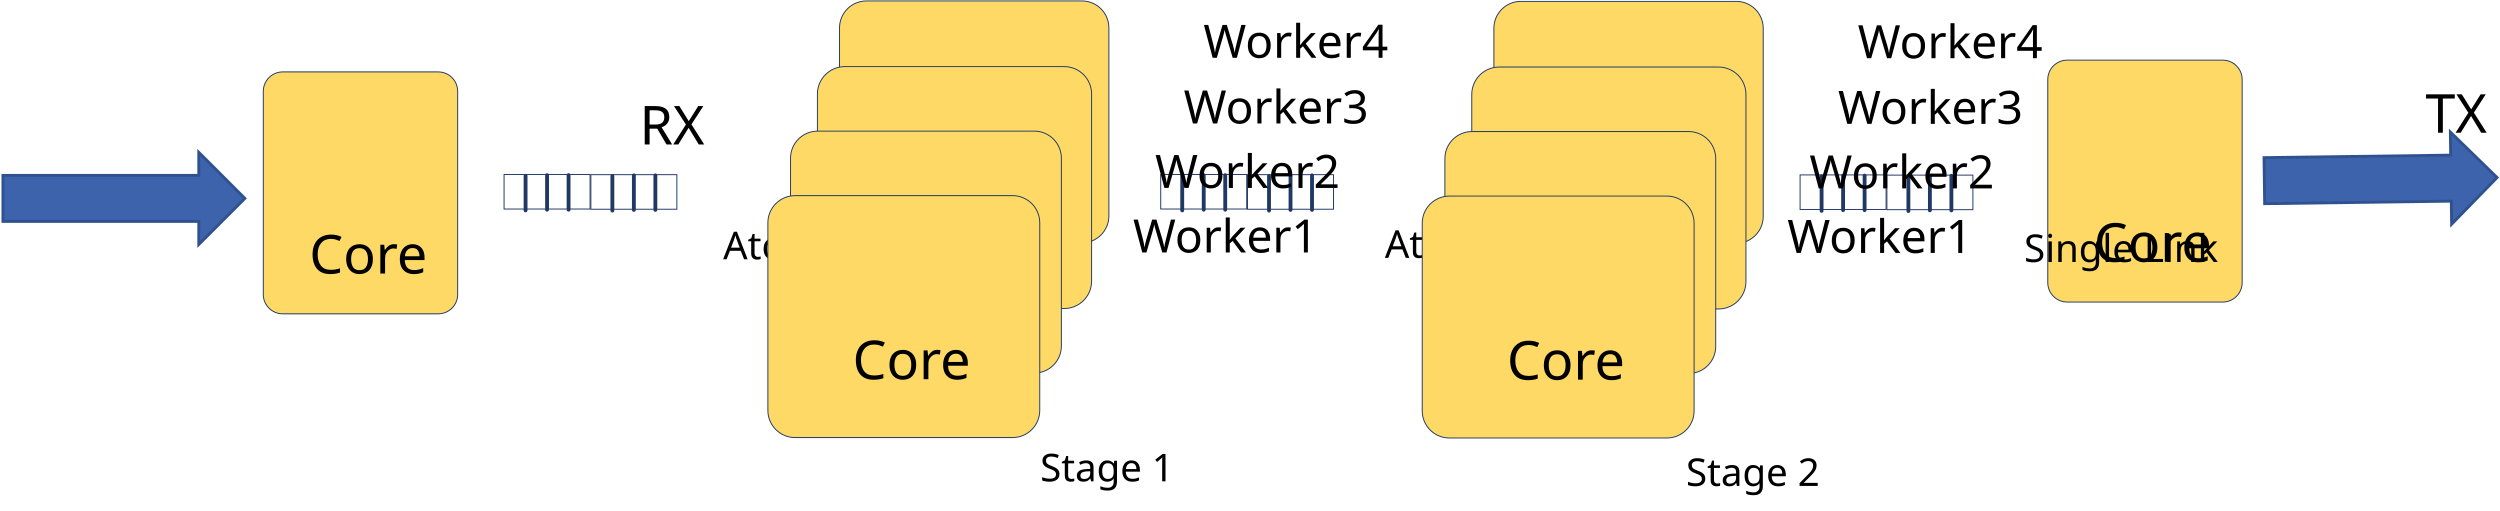
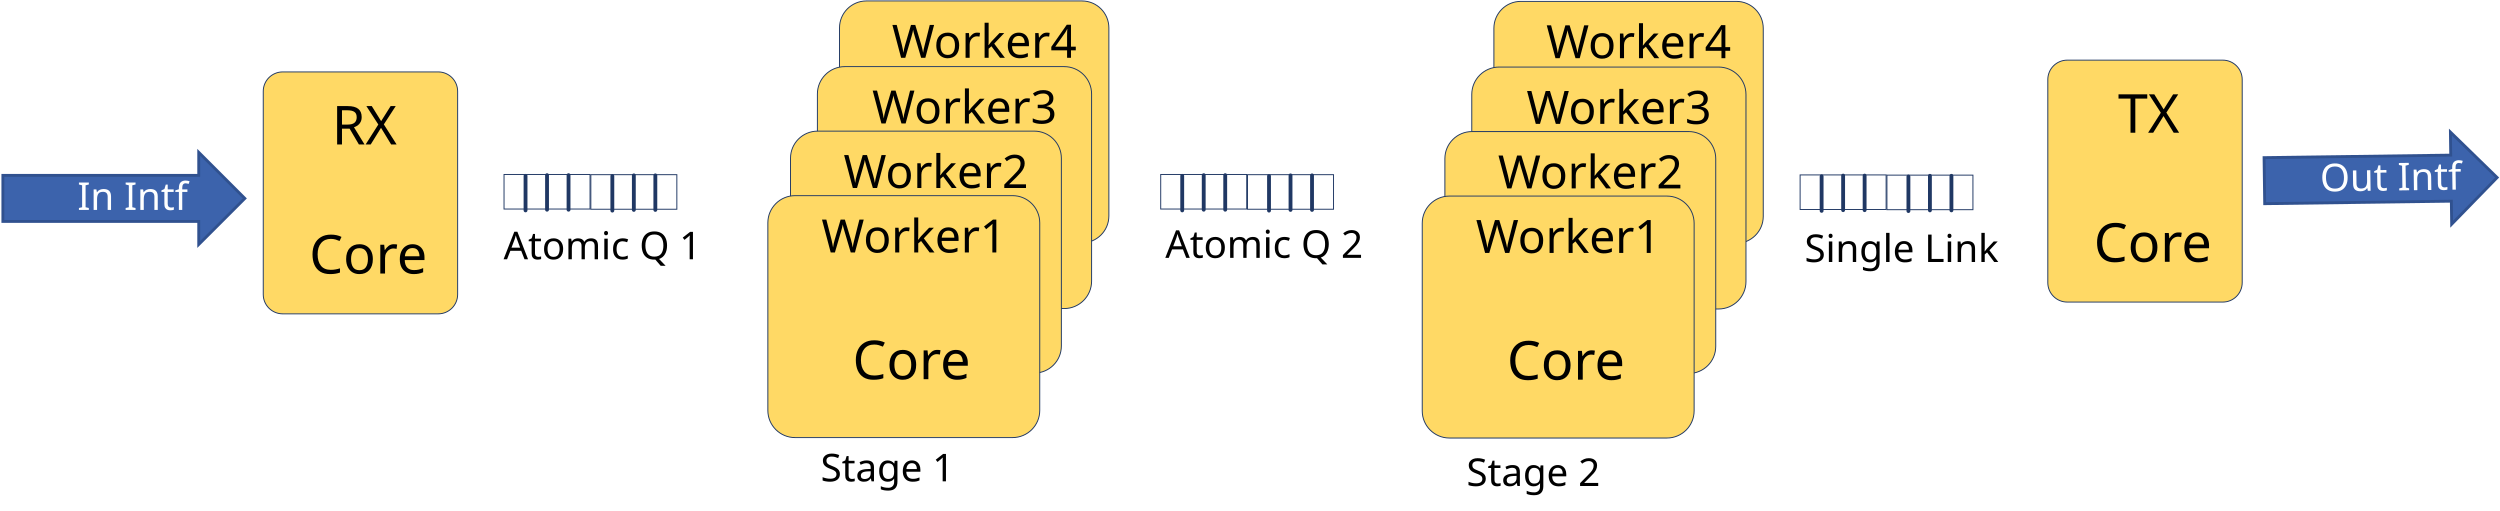
- <svg xmlns="http://www.w3.org/2000/svg" xmlns:ns1="http://schemas.microsoft.com/visio/2003/SVGExtensions/" width="9.042in" height="1.846in" viewBox="0 0 651 132.913" xml:space="preserve" color-interpolation-filters="sRGB" class="st12">
-   <ns1:documentProperties ns1:langID="1033" ns1:viewMarkup="false" />
-   <style type="text/css">
- 	
- 		.st1 {fill:#3c63ac;stroke:#30518f;stroke-width:0.75}
- 		.st2 {fill:#feffff;font-family:Calibri;font-size:0.833em}
- 		.st3 {fill:none;stroke:#203864;stroke-width:0.25}
- 		.st4 {stroke:#203864;stroke-linecap:round;stroke-linejoin:round;stroke-width:1}
- 		.st5 {fill:#ffd965;stroke:#203864;stroke-width:0.25}
- 		.st6 {fill:#000000;font-family:Calibri;font-size:1.167em}
- 		.st7 {font-size:1em}
- 		.st8 {fill:none;stroke:none;stroke-width:0.25}
- 		.st9 {fill:#000000;font-family:Calibri;font-size:0.833em}
- 		.st10 {fill:#000000;font-family:Calibri;font-size:1em}
- 		.st11 {font-size:1.167em}
- 		.st12 {fill:none;fill-rule:evenodd;font-size:12px;overflow:visible;stroke-linecap:square;stroke-miterlimit:3}
- 	
- 	</style>
-   <g ns1:mID="0" ns1:index="1" ns1:groupContext="foregroundPage">
-     <ns1:pageProperties ns1:drawingScale="1" ns1:pageScale="1" ns1:drawingUnits="0" ns1:shadowOffsetX="9" ns1:shadowOffsetY="-9" />
-     <ns1:layer ns1:name="Connector" ns1:index="0" />
-     <g id="group1068-1" transform="translate(0.75,-0.25)" ns1:mID="1068" ns1:groupContext="group">
-       <g id="shape3-2" ns1:mID="3" ns1:groupContext="shape" transform="translate(63,184.827) rotate(180)">
-         <ns1:userDefs>
-           <ns1:ud ns1:nameU="visVersion" ns1:val="VT0(15):26" />
-           <ns1:ud ns1:nameU="ArrowType" ns1:prompt="" ns1:val="VT0(2):26" />
-         </ns1:userDefs>
-         <ns1:textBlock ns1:margins="rect(4,4,4,4)" />
-         <ns1:textRect cx="31.5" cy="132.913" width="63.01" height="0" transform="rotate(180)" />
+ <svg xmlns="http://www.w3.org/2000/svg" width="868" height="177.218" class="st12" color-interpolation-filters="sRGB" viewBox="0 0 651 132.913" xml:space="preserve">
+   <style type="text/css">.st1{fill:#3c63ac;stroke:#30518f;stroke-width:.75}.st2{fill:#feffff;font-family:Calibri;font-size:.833em}.st3{fill:none;stroke-width:.25}.st3,.st4,.st5{stroke:#203864}.st4{stroke-linecap:round;stroke-linejoin:round;stroke-width:1}.st5{fill:#ffd965;stroke-width:.25}.st6{fill:#000;font-family:Calibri;font-size:1.167em}.st7{font-size:1em}.st8{fill:none;stroke:none;stroke-width:.25}.st10,.st9{fill:#000;font-family:Calibri}.st9{font-size:.833em}.st10{font-size:1em}.st11{font-size:1.167em}.st12{fill:none;fill-rule:evenodd;font-size:12px;overflow:visible;stroke-linecap:square;stroke-miterlimit:3}</style>
+   <g>
+     <g id="group1068-1" transform="translate(0.75,-0.25)">
+       <g id="shape3-2" transform="translate(63,184.827) rotate(180)">
        <path d="M0 132.91 L12 120.92 L12 126.92 L63 126.92 L63 132.91 L63 138.91 L12 138.91 L12 144.91 L0 132.91 Z" class="st1" />
-         <text x="-43.6" y="-129.91" transform="rotate(180)" class="st2" ns1:langID="1033">
-           <ns1:paragraph ns1:horizAlign="1" />
-           <ns1:tabList />In Intf</text>
+         <text x="-43.6" y="-129.91" class="st2" transform="rotate(180)">In Intf</text>
      </g>
-       <g id="group1010-5" transform="translate(130.5,-73.3167)" ns1:mID="1010" ns1:groupContext="group">
-         <g id="group1000-6" transform="translate(-2.19824E-14,-0.0534178)" ns1:mID="1000" ns1:groupContext="group">
-           <g id="shape1001-7" ns1:mID="1001" ns1:groupContext="shape" transform="translate(0,-4.86)">
-             <ns1:userDefs>
-               <ns1:ud ns1:nameU="visVersion" ns1:val="VT0(15):26" />
-             </ns1:userDefs>
-             <rect x="0" y="123.913" width="22.397" height="9" class="st3" />
+       <g id="group1010-5" transform="translate(130.5,-73.3167)">
+         <g id="group1000-6" transform="translate(-2.19824E-14,-0.0534178)">
+           <g id="shape1001-7" transform="translate(0,-4.86)">
+             <rect width="22.397" height="9" x="0" y="123.913" class="st3" />
          </g>
-           <g id="shape1002-9" ns1:mID="1002" ns1:groupContext="shape" ns1:layerMember="0" transform="translate(2.19832,-18.18)">
+           <g id="shape1002-9" transform="translate(2.19832,-18.18)">
            <path d="M9 137.41 L9 146.41" class="st4" />
          </g>
-           <g id="shape1003-12" ns1:mID="1003" ns1:groupContext="shape" ns1:layerMember="0" transform="translate(7.79747,-18.18)">
+           <g id="shape1003-12" transform="translate(7.79747,-18.18)">
            <path d="M9 137.41 L9 146.41" class="st4" />
          </g>
-           <g id="shape1004-15" ns1:mID="1004" ns1:groupContext="shape" ns1:layerMember="0" transform="translate(-3.40084,-18)">
+           <g id="shape1004-15" transform="translate(-3.40084,-18)">
            <path d="M9 137.41 L9 146.41" class="st4" />
          </g>
        </g>
-         <g id="group1005-18" transform="translate(22.6034,0)" ns1:mID="1005" ns1:groupContext="group">
-           <g id="shape1006-19" ns1:mID="1006" ns1:groupContext="shape" transform="translate(0,-4.86)">
-             <ns1:userDefs>
-               <ns1:ud ns1:nameU="visVersion" ns1:val="VT0(15):26" />
-             </ns1:userDefs>
-             <rect x="0" y="123.913" width="22.397" height="9" class="st3" />
+         <g id="group1005-18" transform="translate(22.6034,0)">
+           <g id="shape1006-19" transform="translate(0,-4.86)">
+             <rect width="22.397" height="9" x="0" y="123.913" class="st3" />
          </g>
-           <g id="shape1007-21" ns1:mID="1007" ns1:groupContext="shape" ns1:layerMember="0" transform="translate(2.19832,-18.18)">
+           <g id="shape1007-21" transform="translate(2.19832,-18.18)">
            <path d="M9 137.41 L9 146.41" class="st4" />
          </g>
-           <g id="shape1008-24" ns1:mID="1008" ns1:groupContext="shape" ns1:layerMember="0" transform="translate(7.79747,-18.18)">
+           <g id="shape1008-24" transform="translate(7.79747,-18.18)">
            <path d="M9 137.41 L9 146.41" class="st4" />
          </g>
-           <g id="shape1009-27" ns1:mID="1009" ns1:groupContext="shape" ns1:layerMember="0" transform="translate(-3.40084,-18)">
+           <g id="shape1009-27" transform="translate(-3.40084,-18)">
            <path d="M9 137.41 L9 146.41" class="st4" />
          </g>
        </g>
      </g>
-       <g id="group1016-30" transform="translate(301.5,-73.3167)" ns1:mID="1016" ns1:groupContext="group">
-         <g id="group1017-31" transform="translate(-2.19824E-14,-0.0534178)" ns1:mID="1017" ns1:groupContext="group">
-           <g id="shape1018-32" ns1:mID="1018" ns1:groupContext="shape" transform="translate(0,-4.86)">
-             <ns1:userDefs>
-               <ns1:ud ns1:nameU="visVersion" ns1:val="VT0(15):26" />
-             </ns1:userDefs>
-             <rect x="0" y="123.913" width="22.397" height="9" class="st3" />
+       <g id="group1016-30" transform="translate(301.5,-73.3167)">
+         <g id="group1017-31" transform="translate(-2.19824E-14,-0.0534178)">
+           <g id="shape1018-32" transform="translate(0,-4.86)">
+             <rect width="22.397" height="9" x="0" y="123.913" class="st3" />
          </g>
-           <g id="shape1019-34" ns1:mID="1019" ns1:groupContext="shape" ns1:layerMember="0" transform="translate(2.19832,-18.18)">
+           <g id="shape1019-34" transform="translate(2.19832,-18.18)">
            <path d="M9 137.41 L9 146.41" class="st4" />
          </g>
-           <g id="shape1020-37" ns1:mID="1020" ns1:groupContext="shape" ns1:layerMember="0" transform="translate(7.79747,-18.18)">
+           <g id="shape1020-37" transform="translate(7.79747,-18.18)">
            <path d="M9 137.41 L9 146.41" class="st4" />
          </g>
-           <g id="shape1021-40" ns1:mID="1021" ns1:groupContext="shape" ns1:layerMember="0" transform="translate(-3.40084,-18)">
+           <g id="shape1021-40" transform="translate(-3.40084,-18)">
            <path d="M9 137.41 L9 146.41" class="st4" />
          </g>
        </g>
-         <g id="group1022-43" transform="translate(22.6034,0)" ns1:mID="1022" ns1:groupContext="group">
-           <g id="shape1023-44" ns1:mID="1023" ns1:groupContext="shape" transform="translate(0,-4.86)">
-             <ns1:userDefs>
-               <ns1:ud ns1:nameU="visVersion" ns1:val="VT0(15):26" />
-             </ns1:userDefs>
-             <rect x="0" y="123.913" width="22.397" height="9" class="st3" />
+         <g id="group1022-43" transform="translate(22.6034,0)">
+           <g id="shape1023-44" transform="translate(0,-4.86)">
+             <rect width="22.397" height="9" x="0" y="123.913" class="st3" />
          </g>
-           <g id="shape1024-46" ns1:mID="1024" ns1:groupContext="shape" ns1:layerMember="0" transform="translate(2.19832,-18.18)">
+           <g id="shape1024-46" transform="translate(2.19832,-18.18)">
            <path d="M9 137.41 L9 146.41" class="st4" />
          </g>
-           <g id="shape1025-49" ns1:mID="1025" ns1:groupContext="shape" ns1:layerMember="0" transform="translate(7.79747,-18.18)">
+           <g id="shape1025-49" transform="translate(7.79747,-18.18)">
            <path d="M9 137.41 L9 146.41" class="st4" />
          </g>
-           <g id="shape1026-52" ns1:mID="1026" ns1:groupContext="shape" ns1:layerMember="0" transform="translate(-3.40084,-18)">
+           <g id="shape1026-52" transform="translate(-3.40084,-18)">
            <path d="M9 137.41 L9 146.41" class="st4" />
          </g>
        </g>
      </g>
-       <g id="group1032-55" transform="translate(468,-73.2)" ns1:mID="1032" ns1:groupContext="group">
-         <g id="group1033-56" transform="translate(-2.19824E-14,-0.0534178)" ns1:mID="1033" ns1:groupContext="group">
-           <g id="shape1034-57" ns1:mID="1034" ns1:groupContext="shape" transform="translate(0,-4.86)">
-             <ns1:userDefs>
-               <ns1:ud ns1:nameU="visVersion" ns1:val="VT0(15):26" />
-             </ns1:userDefs>
-             <rect x="0" y="123.913" width="22.397" height="9" class="st3" />
+       <g id="group1032-55" transform="translate(468,-73.2)">
+         <g id="group1033-56" transform="translate(-2.19824E-14,-0.0534178)">
+           <g id="shape1034-57" transform="translate(0,-4.86)">
+             <rect width="22.397" height="9" x="0" y="123.913" class="st3" />
          </g>
-           <g id="shape1035-59" ns1:mID="1035" ns1:groupContext="shape" ns1:layerMember="0" transform="translate(2.19832,-18.18)">
+           <g id="shape1035-59" transform="translate(2.19832,-18.18)">
            <path d="M9 137.41 L9 146.41" class="st4" />
          </g>
-           <g id="shape1036-62" ns1:mID="1036" ns1:groupContext="shape" ns1:layerMember="0" transform="translate(7.79747,-18.18)">
+           <g id="shape1036-62" transform="translate(7.79747,-18.18)">
            <path d="M9 137.41 L9 146.41" class="st4" />
          </g>
-           <g id="shape1037-65" ns1:mID="1037" ns1:groupContext="shape" ns1:layerMember="0" transform="translate(-3.40084,-18)">
+           <g id="shape1037-65" transform="translate(-3.40084,-18)">
            <path d="M9 137.41 L9 146.41" class="st4" />
          </g>
        </g>
-         <g id="group1038-68" transform="translate(22.6034,0)" ns1:mID="1038" ns1:groupContext="group">
-           <g id="shape1039-69" ns1:mID="1039" ns1:groupContext="shape" transform="translate(0,-4.86)">
-             <ns1:userDefs>
-               <ns1:ud ns1:nameU="visVersion" ns1:val="VT0(15):26" />
-             </ns1:userDefs>
-             <rect x="0" y="123.913" width="22.397" height="9" class="st3" />
+         <g id="group1038-68" transform="translate(22.6034,0)">
+           <g id="shape1039-69" transform="translate(0,-4.86)">
+             <rect width="22.397" height="9" x="0" y="123.913" class="st3" />
          </g>
-           <g id="shape1040-71" ns1:mID="1040" ns1:groupContext="shape" ns1:layerMember="0" transform="translate(2.19832,-18.18)">
+           <g id="shape1040-71" transform="translate(2.19832,-18.18)">
            <path d="M9 137.41 L9 146.41" class="st4" />
          </g>
-           <g id="shape1041-74" ns1:mID="1041" ns1:groupContext="shape" ns1:layerMember="0" transform="translate(7.79747,-18.18)">
+           <g id="shape1041-74" transform="translate(7.79747,-18.18)">
            <path d="M9 137.41 L9 146.41" class="st4" />
          </g>
-           <g id="shape1042-77" ns1:mID="1042" ns1:groupContext="shape" ns1:layerMember="0" transform="translate(-3.40084,-18)">
+           <g id="shape1042-77" transform="translate(-3.40084,-18)">
            <path d="M9 137.41 L9 146.41" class="st4" />
          </g>
        </g>
      </g>
-       <g id="shape1044-80" ns1:mID="1044" ns1:groupContext="shape" transform="translate(651.291,179.381) rotate(179.228)">
-         <ns1:userDefs>
-           <ns1:ud ns1:nameU="visVersion" ns1:val="VT0(15):26" />
-           <ns1:ud ns1:nameU="ArrowType" ns1:prompt="" ns1:val="VT0(2):26" />
-         </ns1:userDefs>
-         <ns1:textBlock ns1:margins="rect(4,4,4,4)" />
-         <ns1:textRect cx="30.303" cy="132.913" width="60.61" height="0" transform="rotate(180)" />
-         <path d="M0 132.91 L12 120.92 L12 126.92 L60.61 126.92 L60.61 132.91 L60.61 138.91 L12 138.91 L12 144.91 L0 132.91         Z" class="st1" />
-         <text x="-46.13" y="-129.91" transform="rotate(180)" class="st2" ns1:langID="1033">
-           <ns1:paragraph ns1:horizAlign="1" />
-           <ns1:tabList />Out Intf</text>
+       <g id="shape1044-80" transform="translate(651.291,179.381) rotate(179.228)">
+         <path d="M0 132.91 L12 120.92 L12 126.92 L60.61 126.92 L60.61 132.91 L60.61 138.91 L12 138.91 L12 144.91 L0 132.91 Z" class="st1" />
+         <text x="-46.13" y="-129.91" class="st2" transform="rotate(180)">Out Intf</text>
      </g>
-       <g id="shape1045-83" ns1:mID="1045" ns1:groupContext="shape" transform="translate(67.8,-50.9334)">
-         <ns1:userDefs>
-           <ns1:ud ns1:nameU="CTypeTopLeftSnip" ns1:prompt="" ns1:val="VT0(0):5" />
-           <ns1:ud ns1:nameU="CTypeTopRightSnip" ns1:prompt="" ns1:val="VT0(0):5" />
-           <ns1:ud ns1:nameU="CTypeBotLeftSnip" ns1:prompt="" ns1:val="VT0(0):5" />
-           <ns1:ud ns1:nameU="CTypeBotRightSnip" ns1:prompt="" ns1:val="VT0(0):5" />
-           <ns1:ud ns1:nameU="CornerLockHoriz" ns1:prompt="" ns1:val="VT0(1):5" />
-           <ns1:ud ns1:nameU="CornerLockVert" ns1:prompt="" ns1:val="VT0(1):5" />
-           <ns1:ud ns1:nameU="CornerLockDiag" ns1:prompt="" ns1:val="VT0(0):5" />
-           <ns1:ud ns1:nameU="TopLeftOffset" ns1:prompt="" ns1:val="VT0(0.15):1" />
-           <ns1:ud ns1:nameU="TopRightOffset" ns1:prompt="" ns1:val="VT0(0.15):1" />
-           <ns1:ud ns1:nameU="BotLeftOffset" ns1:prompt="" ns1:val="VT0(0.15):1" />
-           <ns1:ud ns1:nameU="BotRightOffset" ns1:prompt="" ns1:val="VT0(0.15):1" />
-           <ns1:ud ns1:nameU="visVersion" ns1:prompt="" ns1:val="VT0(15):26" />
-           <ns1:ud ns1:nameU="TopLeftOffset" ns1:prompt="" ns1:val="VT0(0.0703125):1" />
-           <ns1:ud ns1:nameU="TopRightOffset" ns1:prompt="" ns1:val="VT0(0.0703125):1" />
-           <ns1:ud ns1:nameU="BotLeftOffset" ns1:prompt="" ns1:val="VT0(0.0703125):1" />
-           <ns1:ud ns1:nameU="BotRightOffset" ns1:prompt="" ns1:val="VT0(0.0703125):1" />
-         </ns1:userDefs>
-         <ns1:textBlock ns1:margins="rect(4,4,4,4)" />
-         <ns1:textRect cx="25.312" cy="101.413" width="50.63" height="63" />
-         <path d="M5.06 132.91 L45.56 132.91 A5.062 5.062 -180 0 0 50.62 127.85 L50.62 74.98 A5.062 5.062 -180 0 0         45.56 69.91 L5.06 69.91 A5.062 5.062 -180 0 0 0 74.98 L0 127.85 A5.062 5.062 -180 0 0 5.06 132.91         Z" class="st5" />
-         <text x="17.88" y="88.81" class="st6" ns1:langID="1033">
-           <ns1:paragraph ns1:horizAlign="1" />
-           <ns1:tabList />RX<ns1:newlineChar />
-           <ns1:newlineChar />
-           <tspan x="11.97" dy="2.4em" class="st7">Core</tspan>
+       <g id="shape1045-83" transform="translate(67.8,-50.9334)">
+         <path d="M5.06 132.91 L45.56 132.91 A5.062 5.062 -180 0 0 50.62 127.85 L50.62 74.98 A5.062 5.062 -180 0 0 45.56 69.91 L5.06 69.91 A5.062 5.062 -180 0 0 0 74.98 L0 127.85 A5.062 5.062 -180 0 0 5.06 132.91 Z" class="st5" />
+         <text x="17.88" y="88.81" class="st6">RX<tspan x="11.97" class="st7" dy="2.4em">Core</tspan>
        </text>
      </g>
-       <g id="shape1056-87" ns1:mID="1056" ns1:groupContext="shape" transform="translate(532.5,-54)">
-         <ns1:userDefs>
-           <ns1:ud ns1:nameU="CTypeTopLeftSnip" ns1:prompt="" ns1:val="VT0(0):5" />
-           <ns1:ud ns1:nameU="CTypeTopRightSnip" ns1:prompt="" ns1:val="VT0(0):5" />
-           <ns1:ud ns1:nameU="CTypeBotLeftSnip" ns1:prompt="" ns1:val="VT0(0):5" />
-           <ns1:ud ns1:nameU="CTypeBotRightSnip" ns1:prompt="" ns1:val="VT0(0):5" />
-           <ns1:ud ns1:nameU="CornerLockHoriz" ns1:prompt="" ns1:val="VT0(1):5" />
-           <ns1:ud ns1:nameU="CornerLockVert" ns1:prompt="" ns1:val="VT0(1):5" />
-           <ns1:ud ns1:nameU="CornerLockDiag" ns1:prompt="" ns1:val="VT0(0):5" />
-           <ns1:ud ns1:nameU="TopLeftOffset" ns1:prompt="" ns1:val="VT0(0.15):1" />
-           <ns1:ud ns1:nameU="TopRightOffset" ns1:prompt="" ns1:val="VT0(0.15):1" />
-           <ns1:ud ns1:nameU="BotLeftOffset" ns1:prompt="" ns1:val="VT0(0.15):1" />
-           <ns1:ud ns1:nameU="BotRightOffset" ns1:prompt="" ns1:val="VT0(0.15):1" />
-           <ns1:ud ns1:nameU="visVersion" ns1:prompt="" ns1:val="VT0(15):26" />
-           <ns1:ud ns1:nameU="TopLeftOffset" ns1:prompt="" ns1:val="VT0(0.0703125):1" />
-           <ns1:ud ns1:nameU="TopRightOffset" ns1:prompt="" ns1:val="VT0(0.0703125):1" />
-           <ns1:ud ns1:nameU="BotLeftOffset" ns1:prompt="" ns1:val="VT0(0.0703125):1" />
-           <ns1:ud ns1:nameU="BotRightOffset" ns1:prompt="" ns1:val="VT0(0.0703125):1" />
-         </ns1:userDefs>
-         <ns1:textBlock ns1:margins="rect(4,4,4,4)" />
-         <ns1:textRect cx="25.312" cy="101.413" width="50.63" height="63" />
-         <path d="M5.06 132.91 L45.56 132.91 A5.062 5.062 -180 0 0 50.62 127.85 L50.62 74.98 A5.062 5.062 -180 0 0         45.56 69.91 L5.06 69.91 A5.062 5.062 -180 0 0 0 74.98 L0 127.85 A5.062 5.062 -180 0 0 5.06 132.91         Z" class="st5" />
-         <text x="18.27" y="88.81" class="st6" ns1:langID="1033">
-           <ns1:paragraph ns1:horizAlign="1" />
-           <ns1:tabList />TX<ns1:newlineChar />
-           <ns1:newlineChar />
-           <tspan x="11.97" dy="2.4em" class="st7">Core</tspan>
+       <g id="shape1056-87" transform="translate(532.5,-54)">
+         <path d="M5.06 132.91 L45.56 132.91 A5.062 5.062 -180 0 0 50.62 127.85 L50.62 74.98 A5.062 5.062 -180 0 0 45.56 69.91 L5.06 69.91 A5.062 5.062 -180 0 0 0 74.98 L0 127.85 A5.062 5.062 -180 0 0 5.06 132.91 Z" class="st5" />
+         <text x="18.27" y="88.81" class="st6">TX<tspan x="11.97" class="st7" dy="2.4em">Core</tspan>
        </text>
      </g>
-       <g id="shape1057-91" ns1:mID="1057" ns1:groupContext="shape" transform="translate(123.188,-59.0334)">
-         <ns1:userDefs>
-           <ns1:ud ns1:nameU="visVersion" ns1:val="VT0(15):26" />
-         </ns1:userDefs>
-         <ns1:textBlock ns1:margins="rect(4,4,4,4)" />
-         <ns1:textRect cx="29.812" cy="123.797" width="59.63" height="18.233" />
-         <rect x="0" y="114.68" width="59.625" height="18.233" class="st8" />
-         <text x="7.19" y="126.8" class="st9" ns1:langID="1033">
-           <ns1:paragraph ns1:horizAlign="1" />
-           <ns1:tabList />Atomic Q 1</text>
+       <g id="shape1057-91" transform="translate(123.188,-59.0334)">
+         <rect width="59.625" height="18.233" x="0" y="114.68" class="st8" />
+         <text x="7.19" y="126.8" class="st9">Atomic Q 1</text>
      </g>
-       <g id="shape1058-94" ns1:mID="1058" ns1:groupContext="shape" transform="translate(295.5,-59.4)">
-         <ns1:userDefs>
-           <ns1:ud ns1:nameU="visVersion" ns1:val="VT0(15):26" />
-         </ns1:userDefs>
-         <ns1:textBlock ns1:margins="rect(4,4,4,4)" />
-         <ns1:textRect cx="29.812" cy="123.797" width="59.63" height="18.233" />
-         <rect x="0" y="114.68" width="59.625" height="18.233" class="st8" />
-         <text x="7.19" y="126.8" class="st9" ns1:langID="1033">
-           <ns1:paragraph ns1:horizAlign="1" />
-           <ns1:tabList />Atomic Q 2</text>
+       <g id="shape1058-94" transform="translate(295.5,-59.4)">
+         <rect width="59.625" height="18.233" x="0" y="114.68" class="st8" />
+         <text x="7.19" y="126.8" class="st9">Atomic Q 2</text>
      </g>
-       <g id="shape1059-97" ns1:mID="1059" ns1:groupContext="shape" transform="translate(460.687,-58.3167)">
-         <ns1:userDefs>
-           <ns1:ud ns1:nameU="visVersion" ns1:val="VT0(15):26" />
-         </ns1:userDefs>
-         <ns1:textBlock ns1:margins="rect(4,4,4,4)" />
-         <ns1:textRect cx="29.812" cy="123.797" width="59.63" height="18.233" />
-         <rect x="0" y="114.68" width="59.625" height="18.233" class="st8" />
-         <text x="8.47" y="126.8" class="st9" ns1:langID="1033">
-           <ns1:paragraph ns1:horizAlign="1" />
-           <ns1:tabList />Single Link</text>
+       <g id="shape1059-97" transform="translate(460.687,-58.3167)">
+         <rect width="59.625" height="18.233" x="0" y="114.68" class="st8" />
+         <text x="8.47" y="126.8" class="st9">Single Link</text>
      </g>
-       <g id="shape1060-100" ns1:mID="1060" ns1:groupContext="shape" transform="translate(198,-1.2)">
-         <ns1:userDefs>
-           <ns1:ud ns1:nameU="visVersion" ns1:val="VT0(15):26" />
-         </ns1:userDefs>
-         <ns1:textBlock ns1:margins="rect(4,4,4,4)" />
-         <ns1:textRect cx="29.812" cy="123.797" width="59.63" height="18.233" />
-         <rect x="0" y="114.68" width="59.625" height="18.233" class="st8" />
-         <text x="14.94" y="126.8" class="st9" ns1:langID="1033">
-           <ns1:paragraph ns1:horizAlign="1" />
-           <ns1:tabList />Stage 1</text>
+       <g id="shape1060-100" transform="translate(198,-1.2)">
+         <rect width="59.625" height="18.233" x="0" y="114.68" class="st8" />
+         <text x="14.94" y="126.8" class="st9">Stage 1</text>
      </g>
-       <g id="shape1061-103" ns1:mID="1061" ns1:groupContext="shape" transform="translate(366.188,0)">
-         <ns1:userDefs>
-           <ns1:ud ns1:nameU="visVersion" ns1:val="VT0(15):26" />
-         </ns1:userDefs>
-         <ns1:textBlock ns1:margins="rect(4,4,4,4)" />
-         <ns1:textRect cx="29.812" cy="123.797" width="59.63" height="18.233" />
-         <rect x="0" y="114.68" width="59.625" height="18.233" class="st8" />
-         <text x="14.94" y="126.8" class="st9" ns1:langID="1033">
-           <ns1:paragraph ns1:horizAlign="1" />
-           <ns1:tabList />Stage 2</text>
+       <g id="shape1061-103" transform="translate(366.188,0)">
+         <rect width="59.625" height="18.233" x="0" y="114.68" class="st8" />
+         <text x="14.94" y="126.8" class="st9">Stage 2</text>
      </g>
-       <g id="group1062-106" transform="translate(199.2,-18.7134)" ns1:mID="1062" ns1:groupContext="group">
-         <g id="shape1052-107" ns1:mID="1052" ns1:groupContext="shape" transform="translate(18.66,-50.7)">
-           <ns1:userDefs>
-             <ns1:ud ns1:nameU="CTypeTopLeftSnip" ns1:prompt="" ns1:val="VT0(0):5" />
-             <ns1:ud ns1:nameU="CTypeTopRightSnip" ns1:prompt="" ns1:val="VT0(0):5" />
-             <ns1:ud ns1:nameU="CTypeBotLeftSnip" ns1:prompt="" ns1:val="VT0(0):5" />
-             <ns1:ud ns1:nameU="CTypeBotRightSnip" ns1:prompt="" ns1:val="VT0(0):5" />
-             <ns1:ud ns1:nameU="CornerLockHoriz" ns1:prompt="" ns1:val="VT0(1):5" />
-             <ns1:ud ns1:nameU="CornerLockVert" ns1:prompt="" ns1:val="VT0(1):5" />
-             <ns1:ud ns1:nameU="CornerLockDiag" ns1:prompt="" ns1:val="VT0(0):5" />
-             <ns1:ud ns1:nameU="TopLeftOffset" ns1:prompt="" ns1:val="VT0(0.15):1" />
-             <ns1:ud ns1:nameU="TopRightOffset" ns1:prompt="" ns1:val="VT0(0.15):1" />
-             <ns1:ud ns1:nameU="BotLeftOffset" ns1:prompt="" ns1:val="VT0(0.15):1" />
-             <ns1:ud ns1:nameU="BotRightOffset" ns1:prompt="" ns1:val="VT0(0.15):1" />
-             <ns1:ud ns1:nameU="visVersion" ns1:prompt="" ns1:val="VT0(15):26" />
-             <ns1:ud ns1:nameU="TopLeftOffset" ns1:prompt="" ns1:val="VT0(0.097416666666665):1" />
-             <ns1:ud ns1:nameU="TopRightOffset" ns1:prompt="" ns1:val="VT0(0.097416666666665):1" />
-             <ns1:ud ns1:nameU="BotLeftOffset" ns1:prompt="" ns1:val="VT0(0.097416666666665):1" />
-             <ns1:ud ns1:nameU="BotRightOffset" ns1:prompt="" ns1:val="VT0(0.097416666666665):1" />
-           </ns1:userDefs>
-           <ns1:textBlock ns1:margins="rect(4,4,4,4)" ns1:verticalAlign="0" />
-           <ns1:textRect cx="35.07" cy="101.413" width="70.14" height="63" />
-           <path d="M7.01 132.91 L63.13 132.91 A7.014 7.014 -180 0 0 70.14 125.9 L70.14 76.93 A7.014 7.014 -180          0 0 63.13 69.91 L7.01 69.91 A7.014 7.014 -180 0 0 0 76.93 L0 125.9 A7.014 7.014 -180 0 0          7.01 132.91 Z" class="st5" />
-           <text x="13.63" y="84.71" class="st10" ns1:langID="1033">
-             <ns1:paragraph ns1:horizAlign="1" />
-             <ns1:tabList />Worker4<ns1:newlineChar />
-             <ns1:newlineChar />
-             <tspan x="21.72" dy="2.357em" class="st11">Core</tspan>
+       <g id="group1062-106" transform="translate(199.2,-18.7134)">
+         <g id="shape1052-107" transform="translate(18.66,-50.7)">
+           <path d="M7.01 132.91 L63.13 132.91 A7.014 7.014 -180 0 0 70.14 125.9 L70.14 76.93 A7.014 7.014 -180 0 0 63.13 69.91 L7.01 69.91 A7.014 7.014 -180 0 0 0 76.93 L0 125.9 A7.014 7.014 -180 0 0 7.01 132.91 Z" class="st5" />
+           <text x="13.63" y="84.71" class="st10">Worker4<tspan x="21.72" class="st11" dy="2.357em">Core</tspan>
          </text>
        </g>
-         <g id="shape1053-111" ns1:mID="1053" ns1:groupContext="shape" transform="translate(12.9,-33.6)">
-           <ns1:userDefs>
-             <ns1:ud ns1:nameU="CTypeTopLeftSnip" ns1:prompt="" ns1:val="VT0(0):5" />
-             <ns1:ud ns1:nameU="CTypeTopRightSnip" ns1:prompt="" ns1:val="VT0(0):5" />
-             <ns1:ud ns1:nameU="CTypeBotLeftSnip" ns1:prompt="" ns1:val="VT0(0):5" />
-             <ns1:ud ns1:nameU="CTypeBotRightSnip" ns1:prompt="" ns1:val="VT0(0):5" />
-             <ns1:ud ns1:nameU="CornerLockHoriz" ns1:prompt="" ns1:val="VT0(1):5" />
-             <ns1:ud ns1:nameU="CornerLockVert" ns1:prompt="" ns1:val="VT0(1):5" />
-             <ns1:ud ns1:nameU="CornerLockDiag" ns1:prompt="" ns1:val="VT0(0):5" />
-             <ns1:ud ns1:nameU="TopLeftOffset" ns1:prompt="" ns1:val="VT0(0.15):1" />
-             <ns1:ud ns1:nameU="TopRightOffset" ns1:prompt="" ns1:val="VT0(0.15):1" />
-             <ns1:ud ns1:nameU="BotLeftOffset" ns1:prompt="" ns1:val="VT0(0.15):1" />
-             <ns1:ud ns1:nameU="BotRightOffset" ns1:prompt="" ns1:val="VT0(0.15):1" />
-             <ns1:ud ns1:nameU="visVersion" ns1:prompt="" ns1:val="VT0(15):26" />
-             <ns1:ud ns1:nameU="TopLeftOffset" ns1:prompt="" ns1:val="VT0(0.099166666666667):1" />
-             <ns1:ud ns1:nameU="TopRightOffset" ns1:prompt="" ns1:val="VT0(0.099166666666667):1" />
-             <ns1:ud ns1:nameU="BotLeftOffset" ns1:prompt="" ns1:val="VT0(0.099166666666667):1" />
-             <ns1:ud ns1:nameU="BotRightOffset" ns1:prompt="" ns1:val="VT0(0.099166666666667):1" />
-           </ns1:userDefs>
-           <ns1:textBlock ns1:margins="rect(4,4,4,4)" ns1:verticalAlign="0" />
-           <ns1:textRect cx="35.7" cy="101.413" width="71.4" height="63" />
-           <path d="M7.14 132.91 L64.26 132.91 A7.14 7.14 -180 0 0 71.4 125.77 L71.4 77.05 A7.14 7.14 -180 0          0 64.26 69.91 L7.14 69.91 A7.14 7.14 -180 0 0 0 77.05 L0 125.77 A7.14 7.14 -180 0 0          7.14 132.91 Z" class="st5" />
-           <text x="14.26" y="84.71" class="st10" ns1:langID="1033">
-             <ns1:paragraph ns1:horizAlign="1" />
-             <ns1:tabList />Worker3<ns1:newlineChar />
-             <ns1:newlineChar />
-             <tspan x="22.35" dy="2.357em" class="st11">Core</tspan>
+         <g id="shape1053-111" transform="translate(12.9,-33.6)">
+           <path d="M7.14 132.91 L64.26 132.91 A7.14 7.14 -180 0 0 71.4 125.77 L71.4 77.05 A7.14 7.14 -180 0 0 64.26 69.91 L7.14 69.91 A7.14 7.14 -180 0 0 0 77.05 L0 125.77 A7.14 7.14 -180 0 0 7.14 132.91 Z" class="st5" />
+           <text x="14.26" y="84.71" class="st10">Worker3<tspan x="22.35" class="st11" dy="2.357em">Core</tspan>
          </text>
        </g>
-         <g id="shape1054-115" ns1:mID="1054" ns1:groupContext="shape" transform="translate(5.89875,-16.8)">
-           <ns1:userDefs>
-             <ns1:ud ns1:nameU="CTypeTopLeftSnip" ns1:prompt="" ns1:val="VT0(0):5" />
-             <ns1:ud ns1:nameU="CTypeTopRightSnip" ns1:prompt="" ns1:val="VT0(0):5" />
-             <ns1:ud ns1:nameU="CTypeBotLeftSnip" ns1:prompt="" ns1:val="VT0(0):5" />
-             <ns1:ud ns1:nameU="CTypeBotRightSnip" ns1:prompt="" ns1:val="VT0(0):5" />
-             <ns1:ud ns1:nameU="CornerLockHoriz" ns1:prompt="" ns1:val="VT0(1):5" />
-             <ns1:ud ns1:nameU="CornerLockVert" ns1:prompt="" ns1:val="VT0(1):5" />
-             <ns1:ud ns1:nameU="CornerLockDiag" ns1:prompt="" ns1:val="VT0(0):5" />
-             <ns1:ud ns1:nameU="TopLeftOffset" ns1:prompt="" ns1:val="VT0(0.15):1" />
-             <ns1:ud ns1:nameU="TopRightOffset" ns1:prompt="" ns1:val="VT0(0.15):1" />
-             <ns1:ud ns1:nameU="BotLeftOffset" ns1:prompt="" ns1:val="VT0(0.15):1" />
-             <ns1:ud ns1:nameU="BotRightOffset" ns1:prompt="" ns1:val="VT0(0.15):1" />
-             <ns1:ud ns1:nameU="visVersion" ns1:prompt="" ns1:val="VT0(15):26" />
-             <ns1:ud ns1:nameU="TopLeftOffset" ns1:prompt="" ns1:val="VT0(0.097953125):1" />
-             <ns1:ud ns1:nameU="TopRightOffset" ns1:prompt="" ns1:val="VT0(0.097953125):1" />
-             <ns1:ud ns1:nameU="BotLeftOffset" ns1:prompt="" ns1:val="VT0(0.097953125):1" />
-             <ns1:ud ns1:nameU="BotRightOffset" ns1:prompt="" ns1:val="VT0(0.097953125):1" />
-           </ns1:userDefs>
-           <ns1:textBlock ns1:margins="rect(4,4,4,4)" ns1:verticalAlign="0" />
-           <ns1:textRect cx="35.263" cy="101.413" width="70.53" height="63" />
-           <path d="M7.05 132.91 L63.47 132.91 A7.053 7.053 -180 0 0 70.53 125.86 L70.53 76.97 A7.053 7.053 -180          0 0 63.47 69.91 L7.05 69.91 A7.053 7.053 -180 0 0 0 76.97 L0 125.86 A7.053 7.053 -180 0          0 7.05 132.91 Z" class="st5" />
-           <text x="13.82" y="84.71" class="st10" ns1:langID="1033">
-             <ns1:paragraph ns1:horizAlign="1" />
-             <ns1:tabList />Worker2<ns1:newlineChar />
-             <ns1:newlineChar />
-             <tspan x="21.92" dy="2.357em" class="st11">Core</tspan>
+         <g id="shape1054-115" transform="translate(5.89875,-16.8)">
+           <path d="M7.05 132.91 L63.47 132.91 A7.053 7.053 -180 0 0 70.53 125.86 L70.53 76.97 A7.053 7.053 -180 0 0 63.47 69.91 L7.05 69.91 A7.053 7.053 -180 0 0 0 76.97 L0 125.86 A7.053 7.053 -180 0 0 7.05 132.91 Z" class="st5" />
+           <text x="13.82" y="84.71" class="st10">Worker2<tspan x="21.92" class="st11" dy="2.357em">Core</tspan>
          </text>
        </g>
-         <g id="shape1055-119" ns1:mID="1055" ns1:groupContext="shape">
-           <ns1:userDefs>
-             <ns1:ud ns1:nameU="CTypeTopLeftSnip" ns1:prompt="" ns1:val="VT0(0):5" />
-             <ns1:ud ns1:nameU="CTypeTopRightSnip" ns1:prompt="" ns1:val="VT0(0):5" />
-             <ns1:ud ns1:nameU="CTypeBotLeftSnip" ns1:prompt="" ns1:val="VT0(0):5" />
-             <ns1:ud ns1:nameU="CTypeBotRightSnip" ns1:prompt="" ns1:val="VT0(0):5" />
-             <ns1:ud ns1:nameU="CornerLockHoriz" ns1:prompt="" ns1:val="VT0(1):5" />
-             <ns1:ud ns1:nameU="CornerLockVert" ns1:prompt="" ns1:val="VT0(1):5" />
-             <ns1:ud ns1:nameU="CornerLockDiag" ns1:prompt="" ns1:val="VT0(0):5" />
-             <ns1:ud ns1:nameU="TopLeftOffset" ns1:prompt="" ns1:val="VT0(0.15):1" />
-             <ns1:ud ns1:nameU="TopRightOffset" ns1:prompt="" ns1:val="VT0(0.15):1" />
-             <ns1:ud ns1:nameU="BotLeftOffset" ns1:prompt="" ns1:val="VT0(0.15):1" />
-             <ns1:ud ns1:nameU="BotRightOffset" ns1:prompt="" ns1:val="VT0(0.15):1" />
-             <ns1:ud ns1:nameU="visVersion" ns1:prompt="" ns1:val="VT0(15):26" />
-             <ns1:ud ns1:nameU="TopLeftOffset" ns1:prompt="" ns1:val="VT0(0.098333333333333):1" />
-             <ns1:ud ns1:nameU="TopRightOffset" ns1:prompt="" ns1:val="VT0(0.098333333333333):1" />
-             <ns1:ud ns1:nameU="BotLeftOffset" ns1:prompt="" ns1:val="VT0(0.098333333333333):1" />
-             <ns1:ud ns1:nameU="BotRightOffset" ns1:prompt="" ns1:val="VT0(0.098333333333333):1" />
-           </ns1:userDefs>
-           <ns1:textBlock ns1:margins="rect(4,4,4,4)" ns1:verticalAlign="0" />
-           <ns1:textRect cx="35.4" cy="101.413" width="70.8" height="63" />
-           <path d="M7.08 132.91 L63.72 132.91 A7.08 7.08 -180 0 0 70.8 125.83 L70.8 76.99 A7.08 7.08 -180 0          0 63.72 69.91 L7.08 69.91 A7.08 7.08 -180 0 0 0 76.99 L0 125.83 A7.08 7.08 -180 0 0          7.08 132.91 Z" class="st5" />
-           <text x="13.96" y="84.71" class="st10" ns1:langID="1033">
-             <ns1:paragraph ns1:horizAlign="1" />
-             <ns1:tabList />Worker1<ns1:newlineChar />
-             <ns1:newlineChar />
-             <tspan x="22.05" dy="2.357em" class="st11">Core</tspan>
+         <g id="shape1055-119">
+           <path d="M7.08 132.91 L63.72 132.91 A7.08 7.08 -180 0 0 70.8 125.83 L70.8 76.99 A7.08 7.08 -180 0 0 63.72 69.91 L7.08 69.91 A7.08 7.08 -180 0 0 0 76.99 L0 125.83 A7.08 7.08 -180 0 0 7.08 132.91 Z" class="st5" />
+           <text x="13.96" y="84.71" class="st10">Worker1<tspan x="22.05" class="st11" dy="2.357em">Core</tspan>
          </text>
        </g>
      </g>
-       <g id="group1063-123" transform="translate(369.6,-18.6)" ns1:mID="1063" ns1:groupContext="group">
-         <g id="shape1064-124" ns1:mID="1064" ns1:groupContext="shape" transform="translate(18.66,-50.7)">
-           <ns1:userDefs>
-             <ns1:ud ns1:nameU="CTypeTopLeftSnip" ns1:prompt="" ns1:val="VT0(0):5" />
-             <ns1:ud ns1:nameU="CTypeTopRightSnip" ns1:prompt="" ns1:val="VT0(0):5" />
-             <ns1:ud ns1:nameU="CTypeBotLeftSnip" ns1:prompt="" ns1:val="VT0(0):5" />
-             <ns1:ud ns1:nameU="CTypeBotRightSnip" ns1:prompt="" ns1:val="VT0(0):5" />
-             <ns1:ud ns1:nameU="CornerLockHoriz" ns1:prompt="" ns1:val="VT0(1):5" />
-             <ns1:ud ns1:nameU="CornerLockVert" ns1:prompt="" ns1:val="VT0(1):5" />
-             <ns1:ud ns1:nameU="CornerLockDiag" ns1:prompt="" ns1:val="VT0(0):5" />
-             <ns1:ud ns1:nameU="TopLeftOffset" ns1:prompt="" ns1:val="VT0(0.15):1" />
-             <ns1:ud ns1:nameU="TopRightOffset" ns1:prompt="" ns1:val="VT0(0.15):1" />
-             <ns1:ud ns1:nameU="BotLeftOffset" ns1:prompt="" ns1:val="VT0(0.15):1" />
-             <ns1:ud ns1:nameU="BotRightOffset" ns1:prompt="" ns1:val="VT0(0.15):1" />
-             <ns1:ud ns1:nameU="visVersion" ns1:prompt="" ns1:val="VT0(15):26" />
-             <ns1:ud ns1:nameU="TopLeftOffset" ns1:prompt="" ns1:val="VT0(0.097416666666665):1" />
-             <ns1:ud ns1:nameU="TopRightOffset" ns1:prompt="" ns1:val="VT0(0.097416666666665):1" />
-             <ns1:ud ns1:nameU="BotLeftOffset" ns1:prompt="" ns1:val="VT0(0.097416666666665):1" />
-             <ns1:ud ns1:nameU="BotRightOffset" ns1:prompt="" ns1:val="VT0(0.097416666666665):1" />
-           </ns1:userDefs>
-           <ns1:textBlock ns1:margins="rect(4,4,4,4)" ns1:verticalAlign="0" />
-           <ns1:textRect cx="35.07" cy="101.413" width="70.14" height="63" />
-           <path d="M7.01 132.91 L63.13 132.91 A7.014 7.014 -180 0 0 70.14 125.9 L70.14 76.93 A7.014 7.014 -180          0 0 63.13 69.91 L7.01 69.91 A7.014 7.014 -180 0 0 0 76.93 L0 125.9 A7.014 7.014 -180 0 0          7.01 132.91 Z" class="st5" />
-           <text x="13.63" y="84.71" class="st10" ns1:langID="1033">
-             <ns1:paragraph ns1:horizAlign="1" />
-             <ns1:tabList />Worker4<ns1:newlineChar />
-             <ns1:newlineChar />
-             <tspan x="21.72" dy="2.357em" class="st11">Core</tspan>
+       <g id="group1063-123" transform="translate(369.6,-18.6)">
+         <g id="shape1064-124" transform="translate(18.66,-50.7)">
+           <path d="M7.01 132.91 L63.13 132.91 A7.014 7.014 -180 0 0 70.14 125.9 L70.14 76.93 A7.014 7.014 -180 0 0 63.13 69.91 L7.01 69.91 A7.014 7.014 -180 0 0 0 76.93 L0 125.9 A7.014 7.014 -180 0 0 7.01 132.91 Z" class="st5" />
+           <text x="13.63" y="84.71" class="st10">Worker4<tspan x="21.72" class="st11" dy="2.357em">Core</tspan>
          </text>
        </g>
-         <g id="shape1065-128" ns1:mID="1065" ns1:groupContext="shape" transform="translate(12.9,-33.6)">
-           <ns1:userDefs>
-             <ns1:ud ns1:nameU="CTypeTopLeftSnip" ns1:prompt="" ns1:val="VT0(0):5" />
-             <ns1:ud ns1:nameU="CTypeTopRightSnip" ns1:prompt="" ns1:val="VT0(0):5" />
-             <ns1:ud ns1:nameU="CTypeBotLeftSnip" ns1:prompt="" ns1:val="VT0(0):5" />
-             <ns1:ud ns1:nameU="CTypeBotRightSnip" ns1:prompt="" ns1:val="VT0(0):5" />
-             <ns1:ud ns1:nameU="CornerLockHoriz" ns1:prompt="" ns1:val="VT0(1):5" />
-             <ns1:ud ns1:nameU="CornerLockVert" ns1:prompt="" ns1:val="VT0(1):5" />
-             <ns1:ud ns1:nameU="CornerLockDiag" ns1:prompt="" ns1:val="VT0(0):5" />
-             <ns1:ud ns1:nameU="TopLeftOffset" ns1:prompt="" ns1:val="VT0(0.15):1" />
-             <ns1:ud ns1:nameU="TopRightOffset" ns1:prompt="" ns1:val="VT0(0.15):1" />
-             <ns1:ud ns1:nameU="BotLeftOffset" ns1:prompt="" ns1:val="VT0(0.15):1" />
-             <ns1:ud ns1:nameU="BotRightOffset" ns1:prompt="" ns1:val="VT0(0.15):1" />
-             <ns1:ud ns1:nameU="visVersion" ns1:prompt="" ns1:val="VT0(15):26" />
-             <ns1:ud ns1:nameU="TopLeftOffset" ns1:prompt="" ns1:val="VT0(0.099166666666667):1" />
-             <ns1:ud ns1:nameU="TopRightOffset" ns1:prompt="" ns1:val="VT0(0.099166666666667):1" />
-             <ns1:ud ns1:nameU="BotLeftOffset" ns1:prompt="" ns1:val="VT0(0.099166666666667):1" />
-             <ns1:ud ns1:nameU="BotRightOffset" ns1:prompt="" ns1:val="VT0(0.099166666666667):1" />
-           </ns1:userDefs>
-           <ns1:textBlock ns1:margins="rect(4,4,4,4)" ns1:verticalAlign="0" />
-           <ns1:textRect cx="35.7" cy="101.413" width="71.4" height="63" />
-           <path d="M7.14 132.91 L64.26 132.91 A7.14 7.14 -180 0 0 71.4 125.77 L71.4 77.05 A7.14 7.14 -180 0          0 64.26 69.91 L7.14 69.91 A7.14 7.14 -180 0 0 0 77.05 L0 125.77 A7.14 7.14 -180 0 0          7.14 132.91 Z" class="st5" />
-           <text x="14.26" y="84.71" class="st10" ns1:langID="1033">
-             <ns1:paragraph ns1:horizAlign="1" />
-             <ns1:tabList />Worker3<ns1:newlineChar />
-             <ns1:newlineChar />
-             <tspan x="22.35" dy="2.357em" class="st11">Core</tspan>
+         <g id="shape1065-128" transform="translate(12.9,-33.6)">
+           <path d="M7.14 132.91 L64.26 132.91 A7.14 7.14 -180 0 0 71.4 125.77 L71.4 77.05 A7.14 7.14 -180 0 0 64.26 69.91 L7.14 69.91 A7.14 7.14 -180 0 0 0 77.05 L0 125.77 A7.14 7.14 -180 0 0 7.14 132.91 Z" class="st5" />
+           <text x="14.26" y="84.71" class="st10">Worker3<tspan x="22.35" class="st11" dy="2.357em">Core</tspan>
          </text>
        </g>
-         <g id="shape1066-132" ns1:mID="1066" ns1:groupContext="shape" transform="translate(5.89875,-16.8)">
-           <ns1:userDefs>
-             <ns1:ud ns1:nameU="CTypeTopLeftSnip" ns1:prompt="" ns1:val="VT0(0):5" />
-             <ns1:ud ns1:nameU="CTypeTopRightSnip" ns1:prompt="" ns1:val="VT0(0):5" />
-             <ns1:ud ns1:nameU="CTypeBotLeftSnip" ns1:prompt="" ns1:val="VT0(0):5" />
-             <ns1:ud ns1:nameU="CTypeBotRightSnip" ns1:prompt="" ns1:val="VT0(0):5" />
-             <ns1:ud ns1:nameU="CornerLockHoriz" ns1:prompt="" ns1:val="VT0(1):5" />
-             <ns1:ud ns1:nameU="CornerLockVert" ns1:prompt="" ns1:val="VT0(1):5" />
-             <ns1:ud ns1:nameU="CornerLockDiag" ns1:prompt="" ns1:val="VT0(0):5" />
-             <ns1:ud ns1:nameU="TopLeftOffset" ns1:prompt="" ns1:val="VT0(0.15):1" />
-             <ns1:ud ns1:nameU="TopRightOffset" ns1:prompt="" ns1:val="VT0(0.15):1" />
-             <ns1:ud ns1:nameU="BotLeftOffset" ns1:prompt="" ns1:val="VT0(0.15):1" />
-             <ns1:ud ns1:nameU="BotRightOffset" ns1:prompt="" ns1:val="VT0(0.15):1" />
-             <ns1:ud ns1:nameU="visVersion" ns1:prompt="" ns1:val="VT0(15):26" />
-             <ns1:ud ns1:nameU="TopLeftOffset" ns1:prompt="" ns1:val="VT0(0.097953125):1" />
-             <ns1:ud ns1:nameU="TopRightOffset" ns1:prompt="" ns1:val="VT0(0.097953125):1" />
-             <ns1:ud ns1:nameU="BotLeftOffset" ns1:prompt="" ns1:val="VT0(0.097953125):1" />
-             <ns1:ud ns1:nameU="BotRightOffset" ns1:prompt="" ns1:val="VT0(0.097953125):1" />
-           </ns1:userDefs>
-           <ns1:textBlock ns1:margins="rect(4,4,4,4)" ns1:verticalAlign="0" />
-           <ns1:textRect cx="35.263" cy="101.413" width="70.53" height="63" />
-           <path d="M7.05 132.91 L63.47 132.91 A7.053 7.053 -180 0 0 70.53 125.86 L70.53 76.97 A7.053 7.053 -180          0 0 63.47 69.91 L7.05 69.91 A7.053 7.053 -180 0 0 0 76.97 L0 125.86 A7.053 7.053 -180 0          0 7.05 132.91 Z" class="st5" />
-           <text x="13.82" y="84.71" class="st10" ns1:langID="1033">
-             <ns1:paragraph ns1:horizAlign="1" />
-             <ns1:tabList />Worker2<ns1:newlineChar />
-             <ns1:newlineChar />
-             <tspan x="21.92" dy="2.357em" class="st11">Core</tspan>
+         <g id="shape1066-132" transform="translate(5.89875,-16.8)">
+           <path d="M7.05 132.91 L63.47 132.91 A7.053 7.053 -180 0 0 70.53 125.86 L70.53 76.97 A7.053 7.053 -180 0 0 63.47 69.91 L7.05 69.91 A7.053 7.053 -180 0 0 0 76.97 L0 125.86 A7.053 7.053 -180 0 0 7.05 132.91 Z" class="st5" />
+           <text x="13.82" y="84.71" class="st10">Worker2<tspan x="21.92" class="st11" dy="2.357em">Core</tspan>
          </text>
        </g>
-         <g id="shape1067-136" ns1:mID="1067" ns1:groupContext="shape">
-           <ns1:userDefs>
-             <ns1:ud ns1:nameU="CTypeTopLeftSnip" ns1:prompt="" ns1:val="VT0(0):5" />
-             <ns1:ud ns1:nameU="CTypeTopRightSnip" ns1:prompt="" ns1:val="VT0(0):5" />
-             <ns1:ud ns1:nameU="CTypeBotLeftSnip" ns1:prompt="" ns1:val="VT0(0):5" />
-             <ns1:ud ns1:nameU="CTypeBotRightSnip" ns1:prompt="" ns1:val="VT0(0):5" />
-             <ns1:ud ns1:nameU="CornerLockHoriz" ns1:prompt="" ns1:val="VT0(1):5" />
-             <ns1:ud ns1:nameU="CornerLockVert" ns1:prompt="" ns1:val="VT0(1):5" />
-             <ns1:ud ns1:nameU="CornerLockDiag" ns1:prompt="" ns1:val="VT0(0):5" />
-             <ns1:ud ns1:nameU="TopLeftOffset" ns1:prompt="" ns1:val="VT0(0.15):1" />
-             <ns1:ud ns1:nameU="TopRightOffset" ns1:prompt="" ns1:val="VT0(0.15):1" />
-             <ns1:ud ns1:nameU="BotLeftOffset" ns1:prompt="" ns1:val="VT0(0.15):1" />
-             <ns1:ud ns1:nameU="BotRightOffset" ns1:prompt="" ns1:val="VT0(0.15):1" />
-             <ns1:ud ns1:nameU="visVersion" ns1:prompt="" ns1:val="VT0(15):26" />
-             <ns1:ud ns1:nameU="TopLeftOffset" ns1:prompt="" ns1:val="VT0(0.098333333333333):1" />
-             <ns1:ud ns1:nameU="TopRightOffset" ns1:prompt="" ns1:val="VT0(0.098333333333333):1" />
-             <ns1:ud ns1:nameU="BotLeftOffset" ns1:prompt="" ns1:val="VT0(0.098333333333333):1" />
-             <ns1:ud ns1:nameU="BotRightOffset" ns1:prompt="" ns1:val="VT0(0.098333333333333):1" />
-           </ns1:userDefs>
-           <ns1:textBlock ns1:margins="rect(4,4,4,4)" ns1:verticalAlign="0" />
-           <ns1:textRect cx="35.4" cy="101.413" width="70.8" height="63" />
-           <path d="M7.08 132.91 L63.72 132.91 A7.08 7.08 -180 0 0 70.8 125.83 L70.8 76.99 A7.08 7.08 -180 0          0 63.72 69.91 L7.08 69.91 A7.08 7.08 -180 0 0 0 76.99 L0 125.83 A7.08 7.08 -180 0 0          7.08 132.91 Z" class="st5" />
-           <text x="13.96" y="84.71" class="st10" ns1:langID="1033">
-             <ns1:paragraph ns1:horizAlign="1" />
-             <ns1:tabList />Worker1<ns1:newlineChar />
-             <ns1:newlineChar />
-             <tspan x="22.05" dy="2.357em" class="st11">Core</tspan>
+         <g id="shape1067-136">
+           <path d="M7.08 132.91 L63.72 132.91 A7.08 7.08 -180 0 0 70.8 125.83 L70.8 76.99 A7.08 7.08 -180 0 0 63.72 69.91 L7.08 69.91 A7.08 7.08 -180 0 0 0 76.99 L0 125.83 A7.08 7.08 -180 0 0 7.08 132.91 Z" class="st5" />
+           <text x="13.96" y="84.71" class="st10">Worker1<tspan x="22.05" class="st11" dy="2.357em">Core</tspan>
          </text>
        </g>
      </g>
    </g>
  </g>
</svg>
